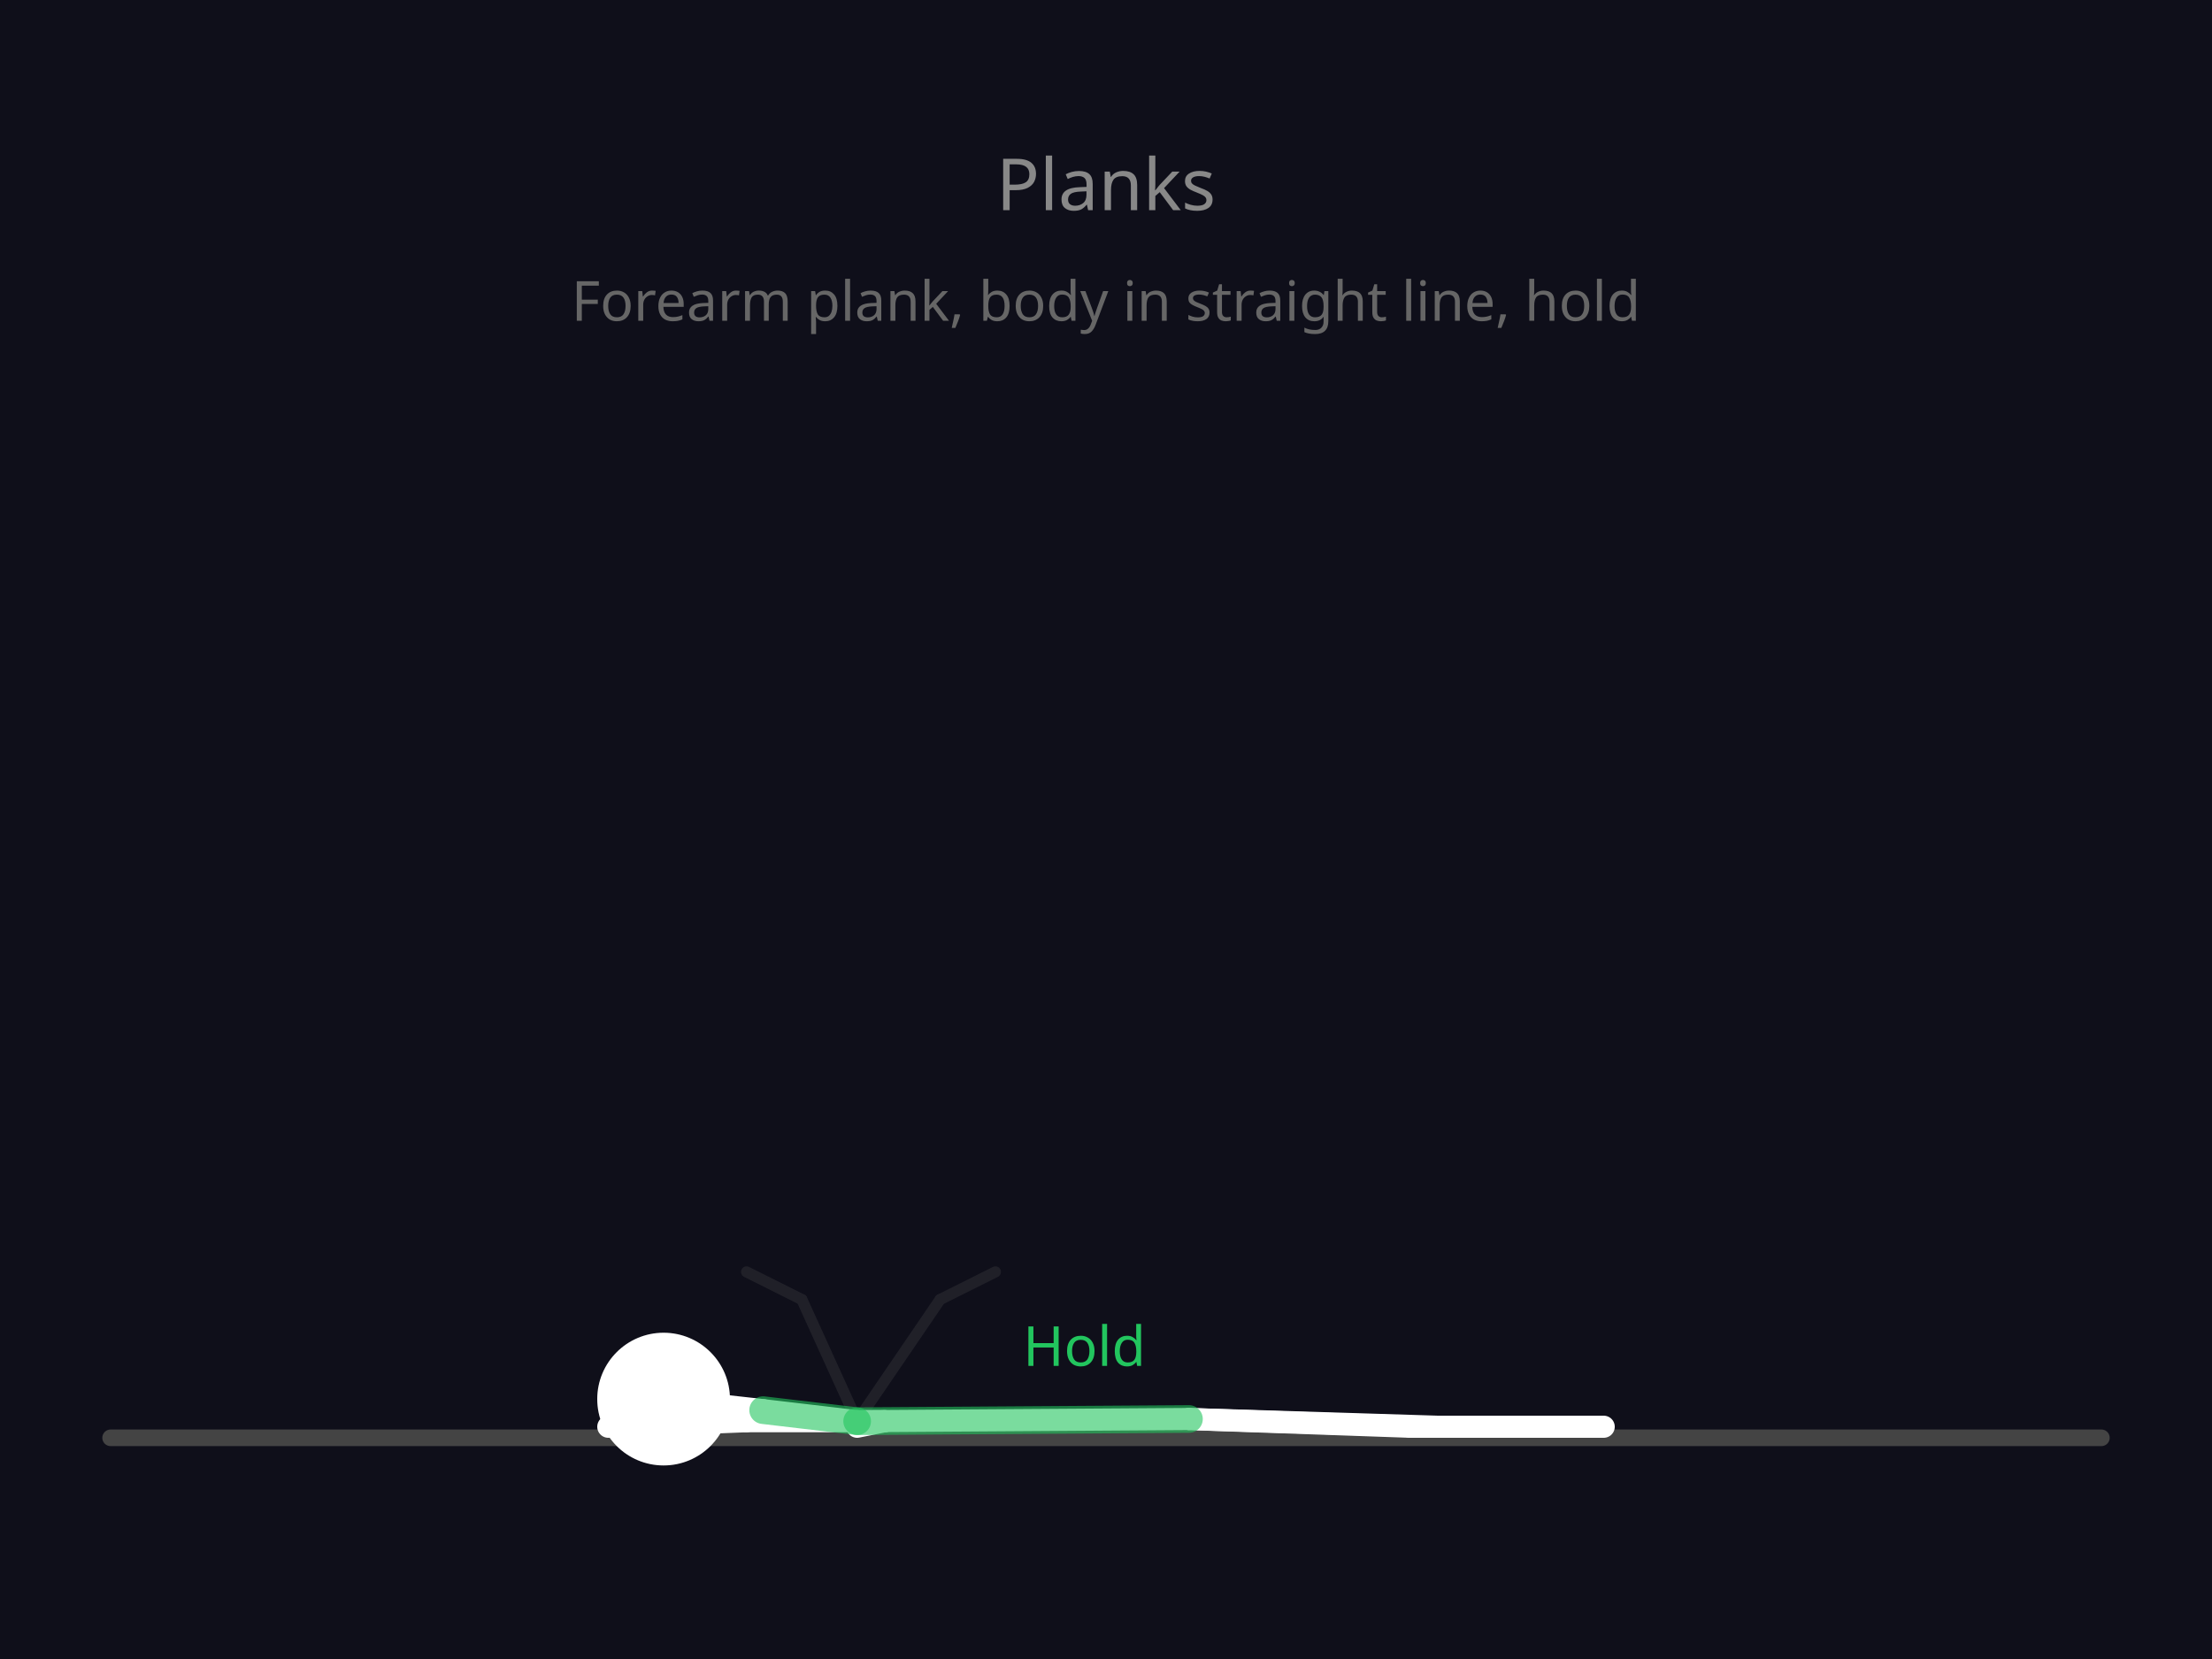
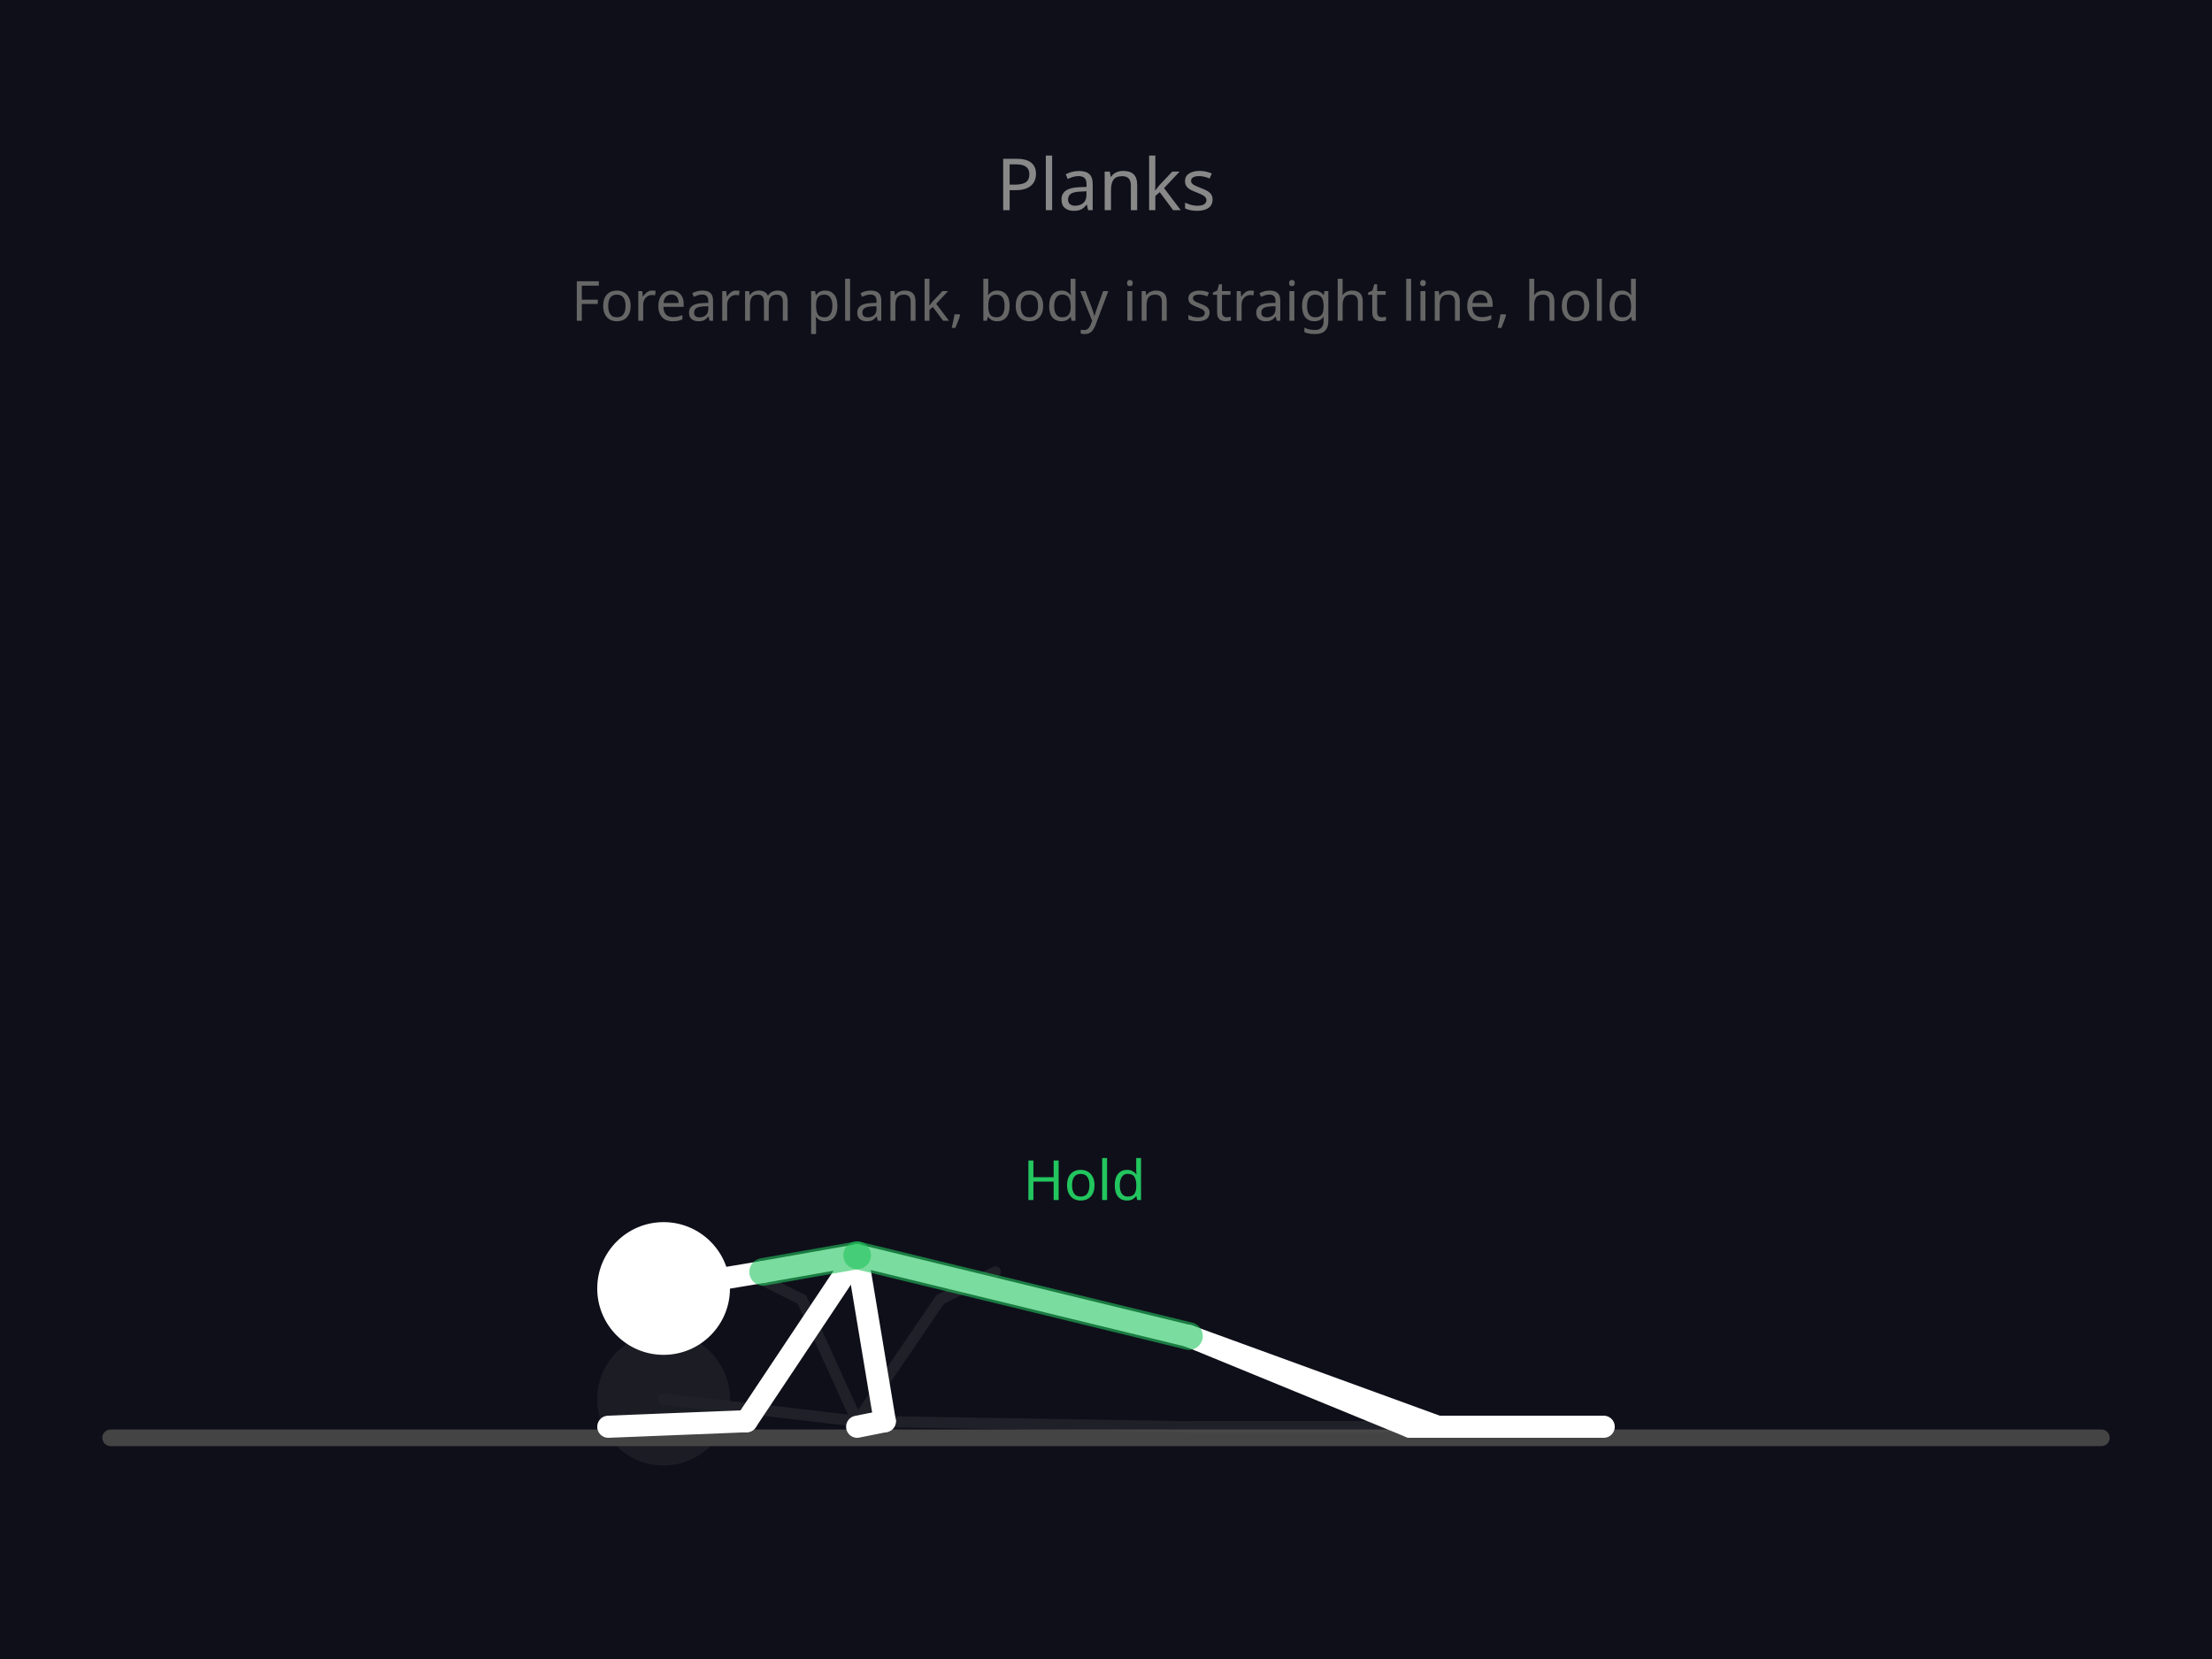
<svg xmlns="http://www.w3.org/2000/svg" viewBox="0 0 400 300">
  <rect width="400" height="300" fill="#0f0f1a" />
  <line x1="20" y1="260" x2="380" y2="260" stroke="#444" stroke-width="3" stroke-linecap="round" />
  <text x="200" y="38" fill="#888" font-size="13" font-family="sans-serif" text-anchor="middle">Planks</text>
  <text x="200" y="58" fill="#666" font-size="10" font-family="sans-serif" text-anchor="middle">Forearm plank, body in straight line, hold</text>
  <g stroke="#555" stroke-width="2" fill="none" stroke-linecap="round" stroke-linejoin="round" opacity="0.25">
    <circle cx="120" cy="253" r="12" fill="#444" stroke="none" />
    <line x1="120" y1="253" x2="138" y2="255" />
    <line x1="138" y1="255" x2="155" y2="257" />
    <line x1="155" y1="257" x2="215" y2="258" />
    <line x1="155" y1="257" x2="145" y2="235" />
    <line x1="145" y1="235" x2="135" y2="230" />
    <line x1="155" y1="257" x2="170" y2="235" />
    <line x1="170" y1="235" x2="180" y2="230" />
    <line x1="215" y1="258" x2="260" y2="258" />
    <line x1="260" y1="258" x2="290" y2="258" />
    <line x1="215" y1="258" x2="255" y2="258" />
    <line x1="255" y1="258" x2="285" y2="258" />
  </g>
  <g stroke="#FFF" stroke-width="4" fill="none" stroke-linecap="round" stroke-linejoin="round">
-     <circle cx="120" cy="253" r="12" fill="#FFF" stroke="none" />
-     <line x1="120" y1="253" x2="138" y2="255" />
-     <line x1="138" y1="255" x2="155" y2="257" />
-     <line x1="155" y1="257" x2="215" y2="256.6" />
-     <line x1="155" y1="257" x2="135" y2="257" />
+     <circle cx="120" cy="233" r="12" fill="#FFF" stroke="none" />
+     <line x1="120" y1="233" x2="138" y2="230" />
+     <line x1="138" y1="230" x2="155" y2="227" />
+     <line x1="155" y1="227" x2="215" y2="241.6" />
+     <line x1="155" y1="227" x2="135" y2="257" />
    <line x1="135" y1="257" x2="110" y2="258" />
-     <line x1="155" y1="257" x2="160" y2="257" />
+     <line x1="155" y1="227" x2="160" y2="257" />
    <line x1="160" y1="257" x2="155" y2="258" />
-     <line x1="215" y1="256.6" x2="260" y2="258" />
+     <line x1="215" y1="241.6" x2="260" y2="258" />
    <line x1="260" y1="258" x2="290" y2="258" />
-     <line x1="215" y1="256.6" x2="255" y2="258" />
+     <line x1="215" y1="241.6" x2="255" y2="258" />
    <line x1="255" y1="258" x2="285" y2="258" />
-     <line x1="138" y1="255" x2="155" y2="257" stroke="#22C55E" stroke-width="5" opacity="0.6" />
-     <line x1="155" y1="257" x2="215" y2="256.6" stroke="#22C55E" stroke-width="5" opacity="0.6" />
+     <line x1="138" y1="230" x2="155" y2="227" stroke="#22C55E" stroke-width="5" opacity="0.6" />
+     <line x1="155" y1="227" x2="215" y2="241.6" stroke="#22C55E" stroke-width="5" opacity="0.6" />
  </g>
-   <text x="185" y="247" fill="#22C55E" font-size="10" font-family="sans-serif">Hold</text>
+   <text x="185" y="217" fill="#22C55E" font-size="10" font-family="sans-serif">Hold</text>
</svg>
